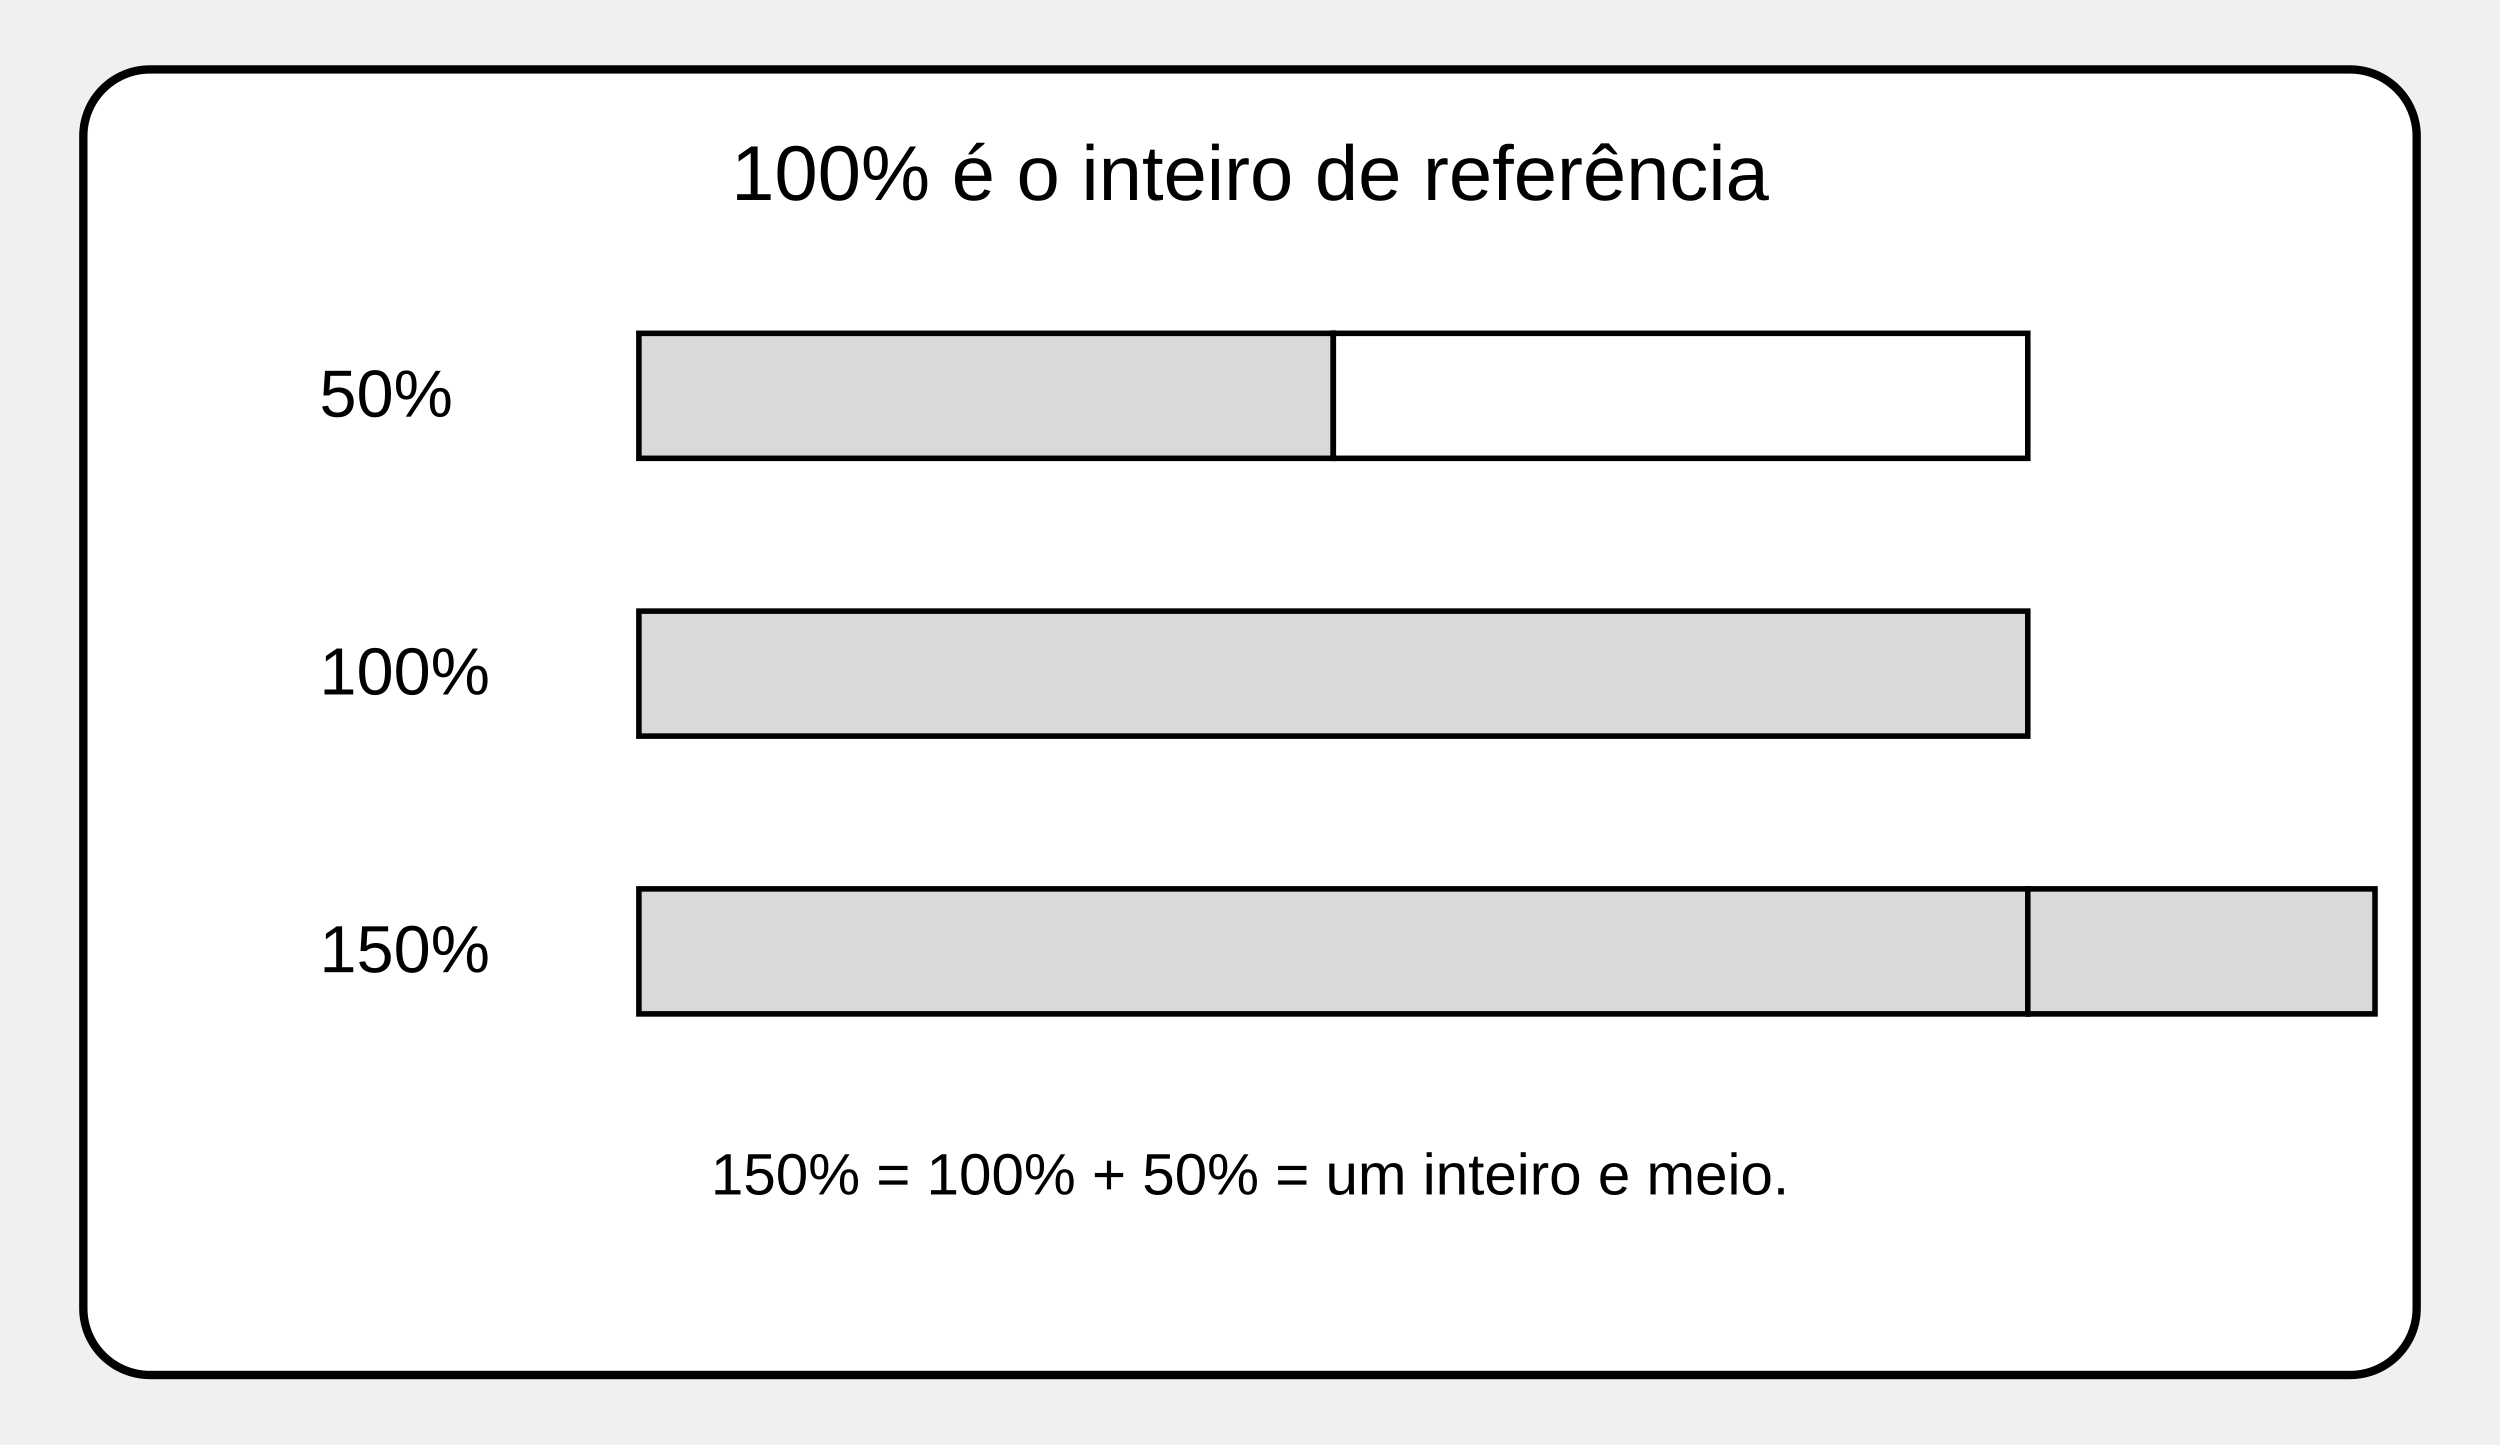
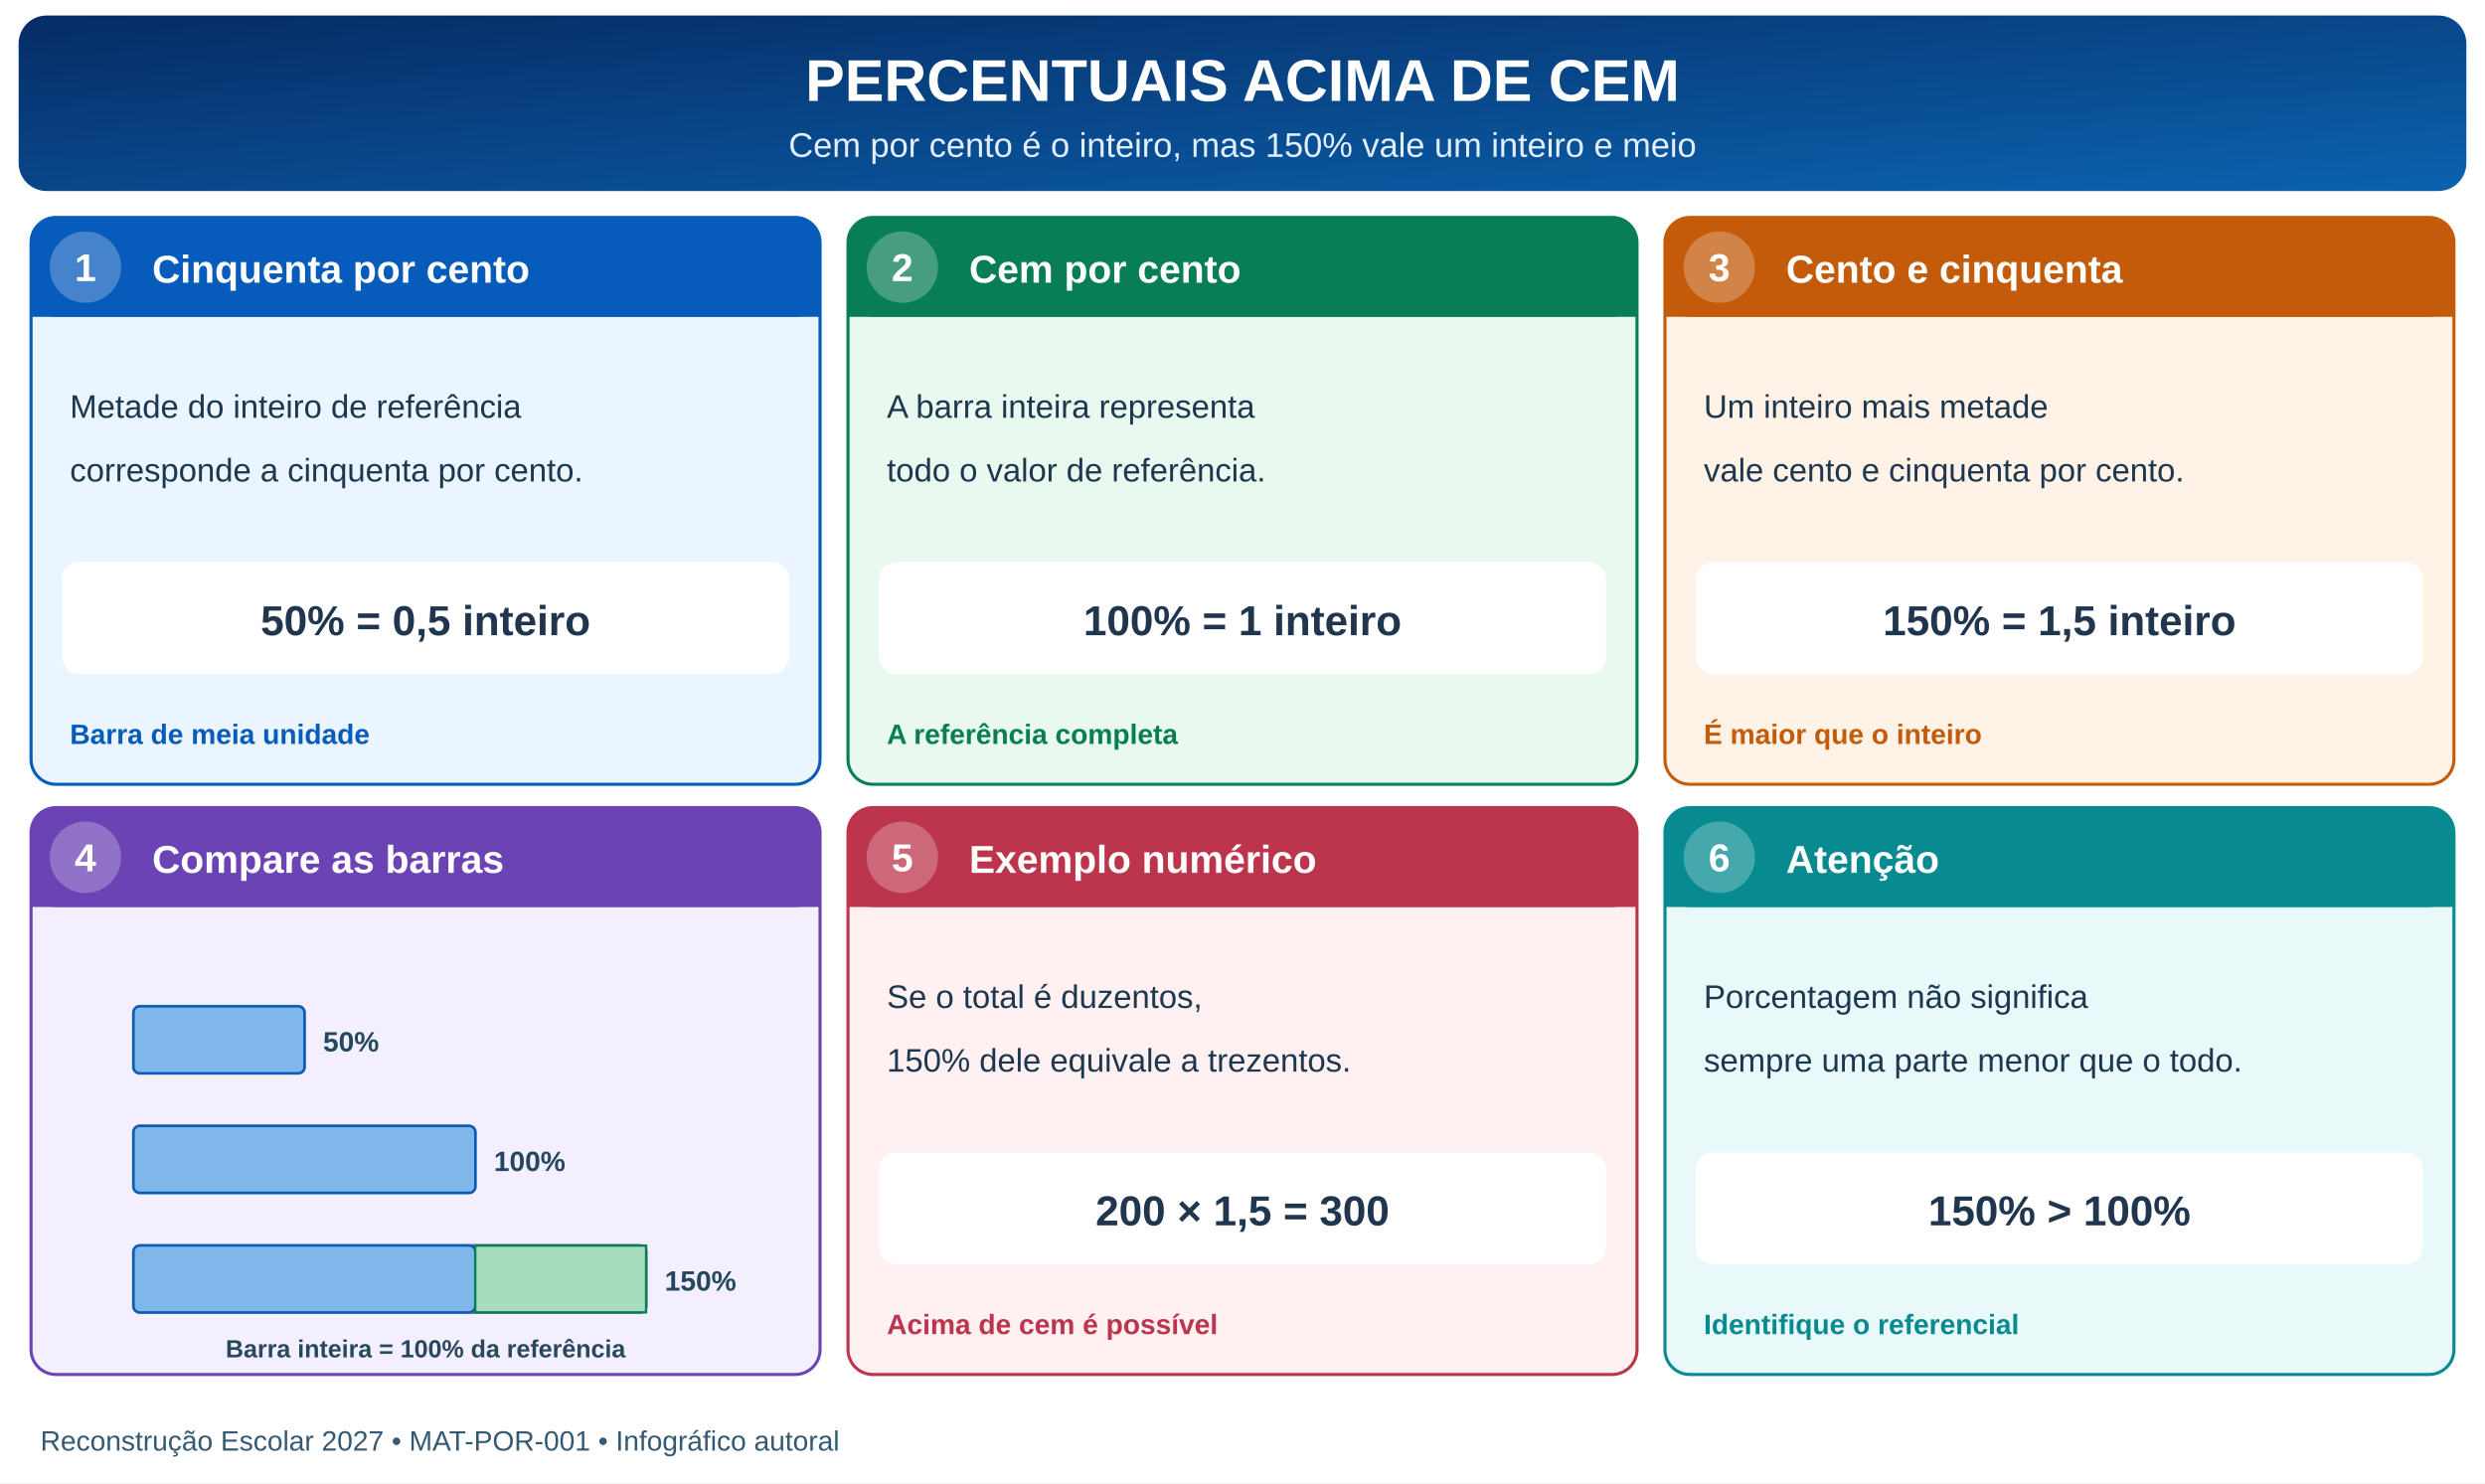
- <svg xmlns="http://www.w3.org/2000/svg" width="900" height="520" viewBox="0 0 900 520" role="img" aria-labelledby="t d">
-   <rect x="30" y="25" width="840" height="470" rx="24" fill="white" stroke="currentColor" stroke-width="3" />
-   <text x="450" y="72" text-anchor="middle" font-size="28" font-family="Arial">100% é o inteiro de referência</text>
-   <g font-family="Arial">
-     <text x="115" y="150" font-size="24">50%</text>
-     <rect x="230" y="120" width="250" height="45" fill="#d9d9d9" stroke="currentColor" stroke-width="2" />
-     <rect x="480" y="120" width="250" height="45" fill="white" stroke="currentColor" stroke-width="2" />
-     <text x="115" y="250" font-size="24">100%</text>
-     <rect x="230" y="220" width="500" height="45" fill="#d9d9d9" stroke="currentColor" stroke-width="2" />
-     <text x="115" y="350" font-size="24">150%</text>
-     <rect x="230" y="320" width="500" height="45" fill="#d9d9d9" stroke="currentColor" stroke-width="2" />
-     <rect x="730" y="320" width="125" height="45" fill="#d9d9d9" stroke="currentColor" stroke-width="2" />
-   </g>
-   <text x="450" y="430" text-anchor="middle" font-size="21" font-family="Arial">150% = 100% + 50% = um inteiro e meio.</text>
+ <svg xmlns="http://www.w3.org/2000/svg" viewBox="0 0 1600 955" role="img" aria-labelledby="title desc">
+   <defs>
+     <linearGradient id="header" x1="0" y1="0" x2="1" y2="1">
+       <stop offset="0" stop-color="#062c65" />
+       <stop offset="1" stop-color="#0b62ae" />
+     </linearGradient>
+   </defs>
+   <rect width="1600" height="955" fill="#fff" />
+   <rect x="12" y="10" width="1576" height="113" rx="18" fill="url(#header)" />
+   <text x="800" y="65" text-anchor="middle" font-family="Arial,DejaVu Sans,sans-serif" font-size="38" font-weight="700" fill="#fff">PERCENTUAIS ACIMA DE CEM</text>
+   <text x="800" y="101" text-anchor="middle" font-family="Arial,DejaVu Sans,sans-serif" font-size="22" font-weight="400" fill="#e3efff">Cem por cento é o inteiro, mas 150% vale um inteiro e meio</text>
+   <rect x="20" y="140" width="508" height="365" rx="16" fill="#eaf5ff" stroke="#075bbb" stroke-width="2" />
+   <rect x="20" y="140" width="508" height="64" rx="16" fill="#075bbb" />
+   <rect x="20" y="186" width="508" height="18" fill="#075bbb" />
+   <circle cx="55" cy="172" r="23" fill="#fff" opacity=".25" />
+   <text x="55" y="181" text-anchor="middle" font-family="Arial,DejaVu Sans,sans-serif" font-size="25" font-weight="700" fill="#fff">1</text>
+   <text x="98" y="182" text-anchor="start" font-family="Arial,DejaVu Sans,sans-serif" font-size="25" font-weight="700" fill="#fff">Cinquenta por cento</text>
+   <text x="45" y="269" text-anchor="start" font-family="Arial,DejaVu Sans,sans-serif" font-size="21" font-weight="400" fill="#1d374f">Metade do inteiro de referência</text>
+   <text x="45" y="310" text-anchor="start" font-family="Arial,DejaVu Sans,sans-serif" font-size="21" font-weight="400" fill="#1d374f">corresponde a cinquenta por cento.</text>
+   <rect x="40" y="362" width="468" height="72" rx="11" fill="#fff" />
+   <text x="274" y="409" text-anchor="middle" font-family="Arial,DejaVu Sans,sans-serif" font-size="27" font-weight="700" fill="#20364e">50% = 0,5 inteiro</text>
+   <text x="45" y="479" text-anchor="start" font-family="Arial,DejaVu Sans,sans-serif" font-size="18" font-weight="700" fill="#075bbb">Barra de meia unidade</text>
+   <rect x="546" y="140" width="508" height="365" rx="16" fill="#e9f9f0" stroke="#087e54" stroke-width="2" />
+   <rect x="546" y="140" width="508" height="64" rx="16" fill="#087e54" />
+   <rect x="546" y="186" width="508" height="18" fill="#087e54" />
+   <circle cx="581" cy="172" r="23" fill="#fff" opacity=".25" />
+   <text x="581" y="181" text-anchor="middle" font-family="Arial,DejaVu Sans,sans-serif" font-size="25" font-weight="700" fill="#fff">2</text>
+   <text x="624" y="182" text-anchor="start" font-family="Arial,DejaVu Sans,sans-serif" font-size="25" font-weight="700" fill="#fff">Cem por cento</text>
+   <text x="571" y="269" text-anchor="start" font-family="Arial,DejaVu Sans,sans-serif" font-size="21" font-weight="400" fill="#1d374f">A barra inteira representa</text>
+   <text x="571" y="310" text-anchor="start" font-family="Arial,DejaVu Sans,sans-serif" font-size="21" font-weight="400" fill="#1d374f">todo o valor de referência.</text>
+   <rect x="566" y="362" width="468" height="72" rx="11" fill="#fff" />
+   <text x="800" y="409" text-anchor="middle" font-family="Arial,DejaVu Sans,sans-serif" font-size="27" font-weight="700" fill="#20364e">100% = 1 inteiro</text>
+   <text x="571" y="479" text-anchor="start" font-family="Arial,DejaVu Sans,sans-serif" font-size="18" font-weight="700" fill="#087e54">A referência completa</text>
+   <rect x="1072" y="140" width="508" height="365" rx="16" fill="#fff2e6" stroke="#c35b0b" stroke-width="2" />
+   <rect x="1072" y="140" width="508" height="64" rx="16" fill="#c35b0b" />
+   <rect x="1072" y="186" width="508" height="18" fill="#c35b0b" />
+   <circle cx="1107" cy="172" r="23" fill="#fff" opacity=".25" />
+   <text x="1107" y="181" text-anchor="middle" font-family="Arial,DejaVu Sans,sans-serif" font-size="25" font-weight="700" fill="#fff">3</text>
+   <text x="1150" y="182" text-anchor="start" font-family="Arial,DejaVu Sans,sans-serif" font-size="25" font-weight="700" fill="#fff">Cento e cinquenta</text>
+   <text x="1097" y="269" text-anchor="start" font-family="Arial,DejaVu Sans,sans-serif" font-size="21" font-weight="400" fill="#1d374f">Um inteiro mais metade</text>
+   <text x="1097" y="310" text-anchor="start" font-family="Arial,DejaVu Sans,sans-serif" font-size="21" font-weight="400" fill="#1d374f">vale cento e cinquenta por cento.</text>
+   <rect x="1092" y="362" width="468" height="72" rx="11" fill="#fff" />
+   <text x="1326" y="409" text-anchor="middle" font-family="Arial,DejaVu Sans,sans-serif" font-size="27" font-weight="700" fill="#20364e">150% = 1,5 inteiro</text>
+   <text x="1097" y="479" text-anchor="start" font-family="Arial,DejaVu Sans,sans-serif" font-size="18" font-weight="700" fill="#c35b0b">É maior que o inteiro</text>
+   <rect x="20" y="520" width="508" height="365" rx="16" fill="#f3efff" stroke="#6b43b5" stroke-width="2" />
+   <rect x="20" y="520" width="508" height="64" rx="16" fill="#6b43b5" />
+   <rect x="20" y="566" width="508" height="18" fill="#6b43b5" />
+   <circle cx="55" cy="552" r="23" fill="#fff" opacity=".25" />
+   <text x="55" y="561" text-anchor="middle" font-family="Arial,DejaVu Sans,sans-serif" font-size="25" font-weight="700" fill="#fff">4</text>
+   <text x="98" y="562" text-anchor="start" font-family="Arial,DejaVu Sans,sans-serif" font-size="25" font-weight="700" fill="#fff">Compare as barras</text>
+   <rect x="86" y="648" width="110" height="43" fill="#fff" stroke="#52748d" stroke-width="2" rx="4" />
+   <rect x="86" y="648" width="110" height="43" fill="#80b7eb" stroke="#075bbb" stroke-width="1.5" rx="4" />
+   <text x="208" y="677" text-anchor="start" font-family="Arial,DejaVu Sans,sans-serif" font-size="18" font-weight="700" fill="#244760">50%</text>
+   <rect x="86" y="725" width="220" height="43" fill="#fff" stroke="#52748d" stroke-width="2" rx="4" />
+   <rect x="86" y="725" width="220" height="43" fill="#80b7eb" stroke="#075bbb" stroke-width="1.5" rx="4" />
+   <text x="318" y="754" text-anchor="start" font-family="Arial,DejaVu Sans,sans-serif" font-size="18" font-weight="700" fill="#244760">100%</text>
+   <rect x="86" y="802" width="330" height="43" fill="#fff" stroke="#52748d" stroke-width="2" rx="4" />
+   <rect x="86" y="802" width="220" height="43" fill="#80b7eb" stroke="#075bbb" stroke-width="1.5" rx="4" />
+   <rect x="306" y="802" width="110" height="43" fill="#a7dcbe" stroke="#087e54" stroke-width="1.5" />
+   <text x="428" y="831" text-anchor="start" font-family="Arial,DejaVu Sans,sans-serif" font-size="18" font-weight="700" fill="#244760">150%</text>
+   <text x="274" y="874" text-anchor="middle" font-family="Arial,DejaVu Sans,sans-serif" font-size="16" font-weight="700" fill="#28485d">Barra inteira = 100% da referência</text>
+   <rect x="546" y="520" width="508" height="365" rx="16" fill="#fff0f2" stroke="#bc354d" stroke-width="2" />
+   <rect x="546" y="520" width="508" height="64" rx="16" fill="#bc354d" />
+   <rect x="546" y="566" width="508" height="18" fill="#bc354d" />
+   <circle cx="581" cy="552" r="23" fill="#fff" opacity=".25" />
+   <text x="581" y="561" text-anchor="middle" font-family="Arial,DejaVu Sans,sans-serif" font-size="25" font-weight="700" fill="#fff">5</text>
+   <text x="624" y="562" text-anchor="start" font-family="Arial,DejaVu Sans,sans-serif" font-size="25" font-weight="700" fill="#fff">Exemplo numérico</text>
+   <text x="571" y="649" text-anchor="start" font-family="Arial,DejaVu Sans,sans-serif" font-size="21" font-weight="400" fill="#1d374f">Se o total é duzentos,</text>
+   <text x="571" y="690" text-anchor="start" font-family="Arial,DejaVu Sans,sans-serif" font-size="21" font-weight="400" fill="#1d374f">150% dele equivale a trezentos.</text>
+   <rect x="566" y="742" width="468" height="72" rx="11" fill="#fff" />
+   <text x="800" y="789" text-anchor="middle" font-family="Arial,DejaVu Sans,sans-serif" font-size="27" font-weight="700" fill="#20364e">200 × 1,5 = 300</text>
+   <text x="571" y="859" text-anchor="start" font-family="Arial,DejaVu Sans,sans-serif" font-size="18" font-weight="700" fill="#bc354d">Acima de cem é possível</text>
+   <rect x="1072" y="520" width="508" height="365" rx="16" fill="#e9f9fa" stroke="#078b91" stroke-width="2" />
+   <rect x="1072" y="520" width="508" height="64" rx="16" fill="#078b91" />
+   <rect x="1072" y="566" width="508" height="18" fill="#078b91" />
+   <circle cx="1107" cy="552" r="23" fill="#fff" opacity=".25" />
+   <text x="1107" y="561" text-anchor="middle" font-family="Arial,DejaVu Sans,sans-serif" font-size="25" font-weight="700" fill="#fff">6</text>
+   <text x="1150" y="562" text-anchor="start" font-family="Arial,DejaVu Sans,sans-serif" font-size="25" font-weight="700" fill="#fff">Atenção</text>
+   <text x="1097" y="649" text-anchor="start" font-family="Arial,DejaVu Sans,sans-serif" font-size="21" font-weight="400" fill="#1d374f">Porcentagem não significa</text>
+   <text x="1097" y="690" text-anchor="start" font-family="Arial,DejaVu Sans,sans-serif" font-size="21" font-weight="400" fill="#1d374f">sempre uma parte menor que o todo.</text>
+   <rect x="1092" y="742" width="468" height="72" rx="11" fill="#fff" />
+   <text x="1326" y="789" text-anchor="middle" font-family="Arial,DejaVu Sans,sans-serif" font-size="27" font-weight="700" fill="#20364e">150% &gt; 100%</text>
+   <text x="1097" y="859" text-anchor="start" font-family="Arial,DejaVu Sans,sans-serif" font-size="18" font-weight="700" fill="#078b91">Identifique o referencial</text>
+   <text x="26" y="934" text-anchor="start" font-family="Arial,DejaVu Sans,sans-serif" font-size="18" font-weight="400" fill="#345a73">Reconstrução Escolar 2027 • MAT-POR-001 • Infográfico autoral</text>
</svg>
